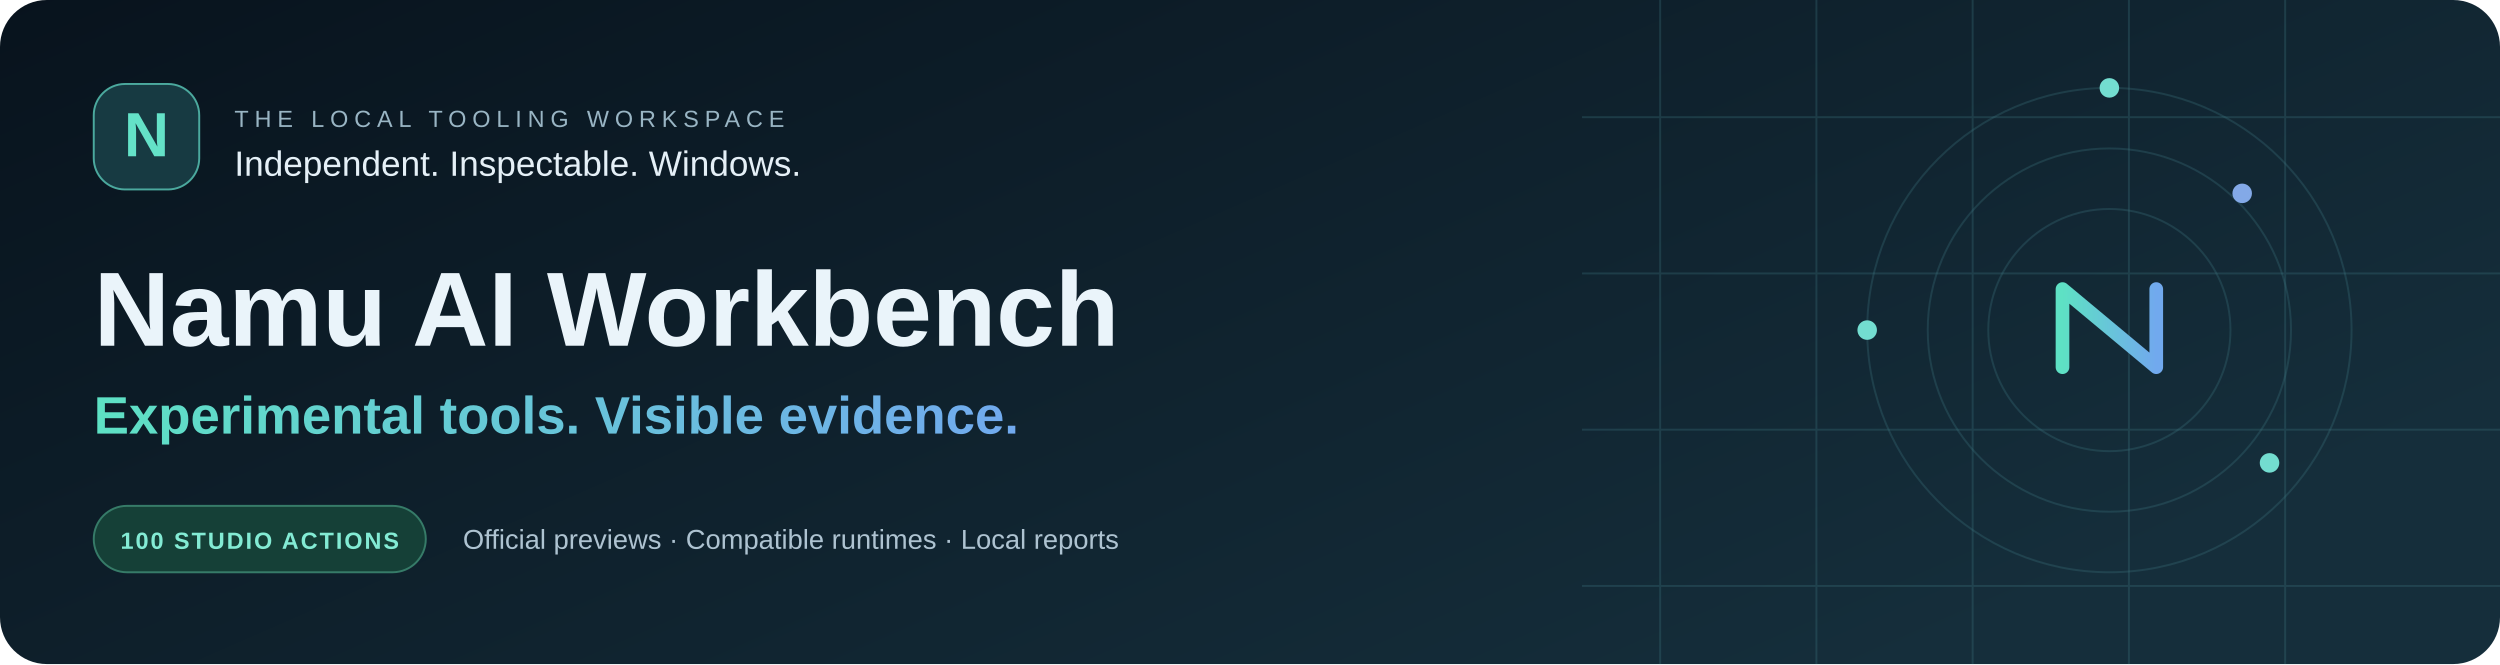
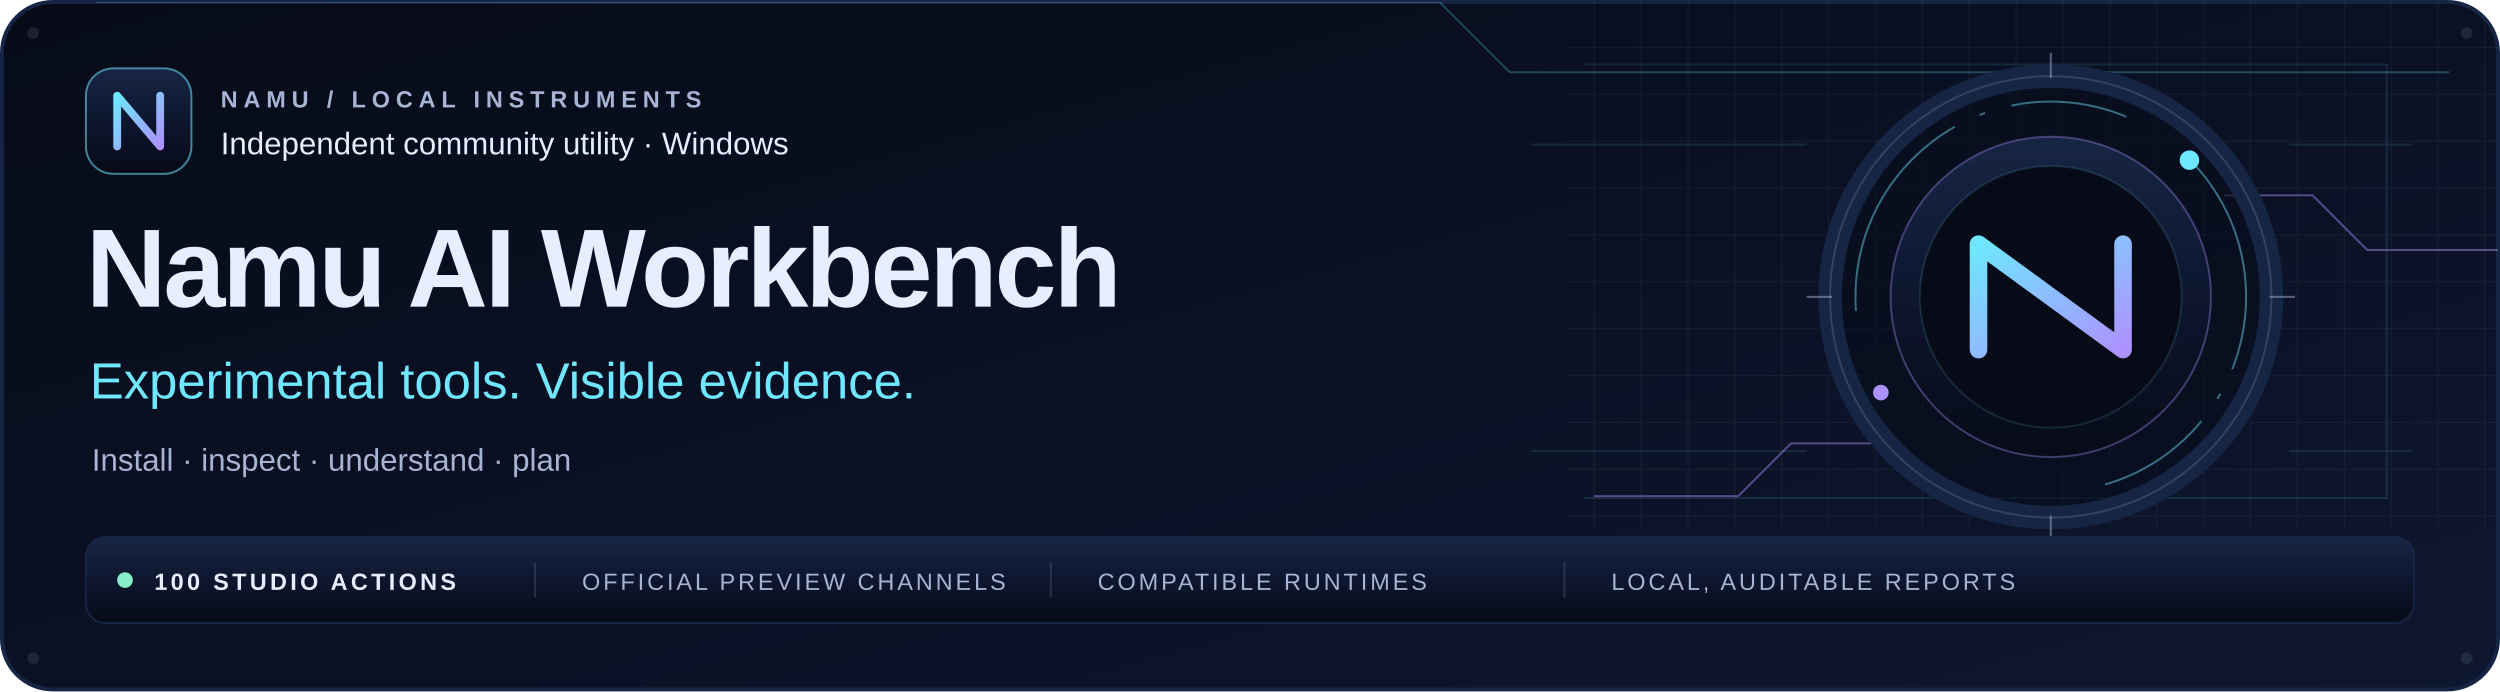
- <svg xmlns="http://www.w3.org/2000/svg" width="1280" height="340" viewBox="0 0 1280 340" role="img" aria-labelledby="title desc">
+ <svg xmlns="http://www.w3.org/2000/svg" width="1280" height="354" viewBox="0 0 1280 354" role="img" aria-labelledby="title description">
  <defs>
-     <linearGradient id="bg" x2="1" y2=".6">
-       <stop stop-color="#08131d" />
-       <stop offset="1" stop-color="#152e3b" />
+     <linearGradient id="body" x1="0" y1="0" x2="1" y2="1">
+       <stop stop-color="#070B18" />
+       <stop offset="1" stop-color="#0E1730" />
    </linearGradient>
-     <linearGradient id="accent">
-       <stop stop-color="#5ee1c4" />
-       <stop offset="1" stop-color="#71a9ee" />
+     <linearGradient id="metal" x1="0" y1="0" x2="0" y2="1">
+       <stop stop-color="#172544" />
+       <stop offset=".47" stop-color="#0E1730" />
+       <stop offset="1" stop-color="#070B18" />
    </linearGradient>
+     <linearGradient id="signal" x1="0" y1="0" x2="1" y2="1">
+       <stop stop-color="#6EE7FF" />
+       <stop offset="1" stop-color="#AD92FF" />
+     </linearGradient>
+     <pattern id="grid" width="24" height="24" patternUnits="userSpaceOnUse">
+       <path d="M24 0H0V24" fill="none" stroke="#A7B4D4" stroke-opacity=".07" stroke-width="1" />
+     </pattern>
+     <clipPath id="shell">
+       <rect x="1" y="1" width="1278" height="352" rx="26" />
+     </clipPath>
  </defs>
-   <rect width="1280" height="340" rx="24" fill="url(#bg)" />
-   <g fill="none" stroke="#3e7780" stroke-opacity=".3">
-     <path d="M850 0v340M930 0v340M1010 0v340M1090 0v340M1170 0v340M810 60h470M810 140h470M810 220h470M810 300h470" />
-     <circle cx="1080" cy="169" r="124" />
-     <circle cx="1080" cy="169" r="93" />
-     <circle cx="1080" cy="169" r="62" />
+   <rect x="1" y="1" width="1278" height="352" rx="26" fill="url(#body)" stroke="#172544" stroke-width="2" />
+   <g clip-path="url(#shell)">
+     <rect x="802" y="1" width="477" height="269" fill="url(#grid)" />
+     <path d="M811 33H1222V255H811M784 74H925M784 231H925M1172 74H1235M1172 231H1235" fill="none" stroke="#6EE7FF" stroke-opacity=".12" />
+     <path d="M49 1H737L773 37H1254" fill="none" stroke="#6EE7FF" stroke-opacity=".26" />
+     <path d="M816 254H890L917 227H968M1139 100H1184L1212 128H1279" fill="none" stroke="#AD92FF" stroke-opacity=".45" />
+     <g fill="#A7B4D4" fill-opacity=".13">
+       <circle cx="17" cy="17" r="3" />
+       <circle cx="1263" cy="17" r="3" />
+       <circle cx="17" cy="337" r="3" />
+       <circle cx="1263" cy="337" r="3" />
+     </g>
+     <rect x="44" y="35" width="54" height="54" rx="14" fill="url(#metal)" stroke="#6EE7FF" stroke-opacity=".55" />
+     <path d="M60 75V49L82 75V49" fill="none" stroke="url(#signal)" stroke-width="4" stroke-linecap="round" stroke-linejoin="round" />
+     <text x="113" y="55" fill="#A7B4D4" font-family="Segoe UI,Arial,sans-serif" font-size="12" font-weight="600" letter-spacing="3">NAMU / LOCAL INSTRUMENTS</text>
+     <text x="113" y="79" fill="#E8EEFF" font-family="Segoe UI,Arial,sans-serif" font-size="16">Independent community utility · Windows</text>
+     <text x="44" y="157" fill="#E8EEFF" font-family="Segoe UI,Arial,sans-serif" font-size="57" font-weight="700" letter-spacing="-1.5">Namu AI Workbench</text>
+     <text x="46" y="204" fill="#6EE7FF" font-family="Segoe UI,Arial,sans-serif" font-size="26" font-weight="500">Experimental tools. Visible evidence.</text>
+     <text x="47" y="241" fill="#A7B4D4" font-family="Segoe UI,Arial,sans-serif" font-size="16">Install · inspect · understand · plan</text>
+     <g transform="translate(1050 152)">
+       <circle r="113" fill="#070B18" fill-opacity=".55" stroke="#172544" stroke-width="12" />
+       <circle r="113" fill="none" stroke="#A7B4D4" stroke-opacity=".2" />
+       <circle r="100" fill="none" stroke="#6EE7FF" stroke-opacity=".45" stroke-dasharray="113 14 3 14 60 178" transform="rotate(-43)" />
+       <circle r="82" fill="url(#metal)" stroke="#AD92FF" stroke-opacity=".35" />
+       <circle r="67" fill="#070B18" stroke="#6EE7FF" stroke-opacity=".13" />
+       <path d="M-37 27V-27L37 27V-27" fill="none" stroke="url(#signal)" stroke-width="9" stroke-linecap="round" stroke-linejoin="round" />
+       <path d="M-125 0H-112M112 0H125M0-125V-112M0 112V125" stroke="#A7B4D4" stroke-opacity=".5" />
+       <circle cx="71" cy="-70" r="5" fill="#6EE7FF" />
+       <circle cx="-87" cy="49" r="4" fill="#AD92FF" />
+     </g>
+     <rect x="44" y="275" width="1192" height="44" rx="10" fill="url(#metal)" stroke="#172544" />
+     <circle cx="64" cy="297" r="4" fill="#86EFCA" />
+     <text x="79" y="302" fill="#E8EEFF" font-family="Segoe UI,Arial,sans-serif" font-size="12" font-weight="600" letter-spacing="1.7">100 STUDIO ACTIONS</text>
+     <path d="M274 288V306M538 288V306M801 288V306" stroke="#A7B4D4" stroke-opacity=".18" />
+     <text x="298" y="302" fill="#A7B4D4" font-family="Segoe UI,Arial,sans-serif" font-size="12" letter-spacing="1.5">OFFICIAL PREVIEW CHANNELS</text>
+     <text x="562" y="302" fill="#A7B4D4" font-family="Segoe UI,Arial,sans-serif" font-size="12" letter-spacing="1.5">COMPATIBLE RUNTIMES</text>
+     <text x="825" y="302" fill="#A7B4D4" font-family="Segoe UI,Arial,sans-serif" font-size="12" letter-spacing="1.5">LOCAL, AUDITABLE REPORTS</text>
  </g>
-   <rect x="48" y="43" width="54" height="54" rx="16" fill="#173a42" stroke="#4ba99e" />
-   <text x="75" y="80" text-anchor="middle" fill="#64e2c8" font-family="Segoe UI,Arial,sans-serif" font-size="32" font-weight="700">N</text>
-   <text x="120" y="65" fill="#99b5c4" font-family="Segoe UI,Arial,sans-serif" font-size="12" letter-spacing="3">THE LOCAL TOOLING WORKSPACE</text>
-   <text x="120" y="90" fill="#e5f0f7" font-family="Segoe UI,Arial,sans-serif" font-size="18">Independent. Inspectable. Windows.</text>
-   <text x="48" y="177" fill="#eaf4fa" font-family="Segoe UI,Arial,sans-serif" font-size="54" font-weight="700">Namu AI Workbench</text>
-   <text x="48" y="222" fill="url(#accent)" font-family="Segoe UI,Arial,sans-serif" font-size="27" font-weight="600">Experimental tools. Visible evidence.</text>
-   <rect x="48" y="259" width="170" height="34" rx="17" fill="#154037" stroke="#367b68" />
-   <text x="133" y="281" text-anchor="middle" fill="#83ebd4" font-family="Segoe UI,Arial,sans-serif" font-size="12" font-weight="700" letter-spacing="1">100 STUDIO ACTIONS</text>
-   <text x="237" y="281" fill="#aec3d1" font-family="Segoe UI,Arial,sans-serif" font-size="14">Official previews · Compatible runtimes · Local reports</text>
-   <g fill="#73ddd0">
-     <circle cx="1080" cy="45" r="5" />
-     <circle cx="956" cy="169" r="5" />
-     <circle cx="1162" cy="237" r="5" />
-   </g>
-   <circle cx="1148" cy="99" r="5" fill="#83a9e7" />
-   <path d="M1056 188v-40l48 40v-40" fill="none" stroke="url(#accent)" stroke-width="7" stroke-linecap="round" stroke-linejoin="round" />
</svg>
